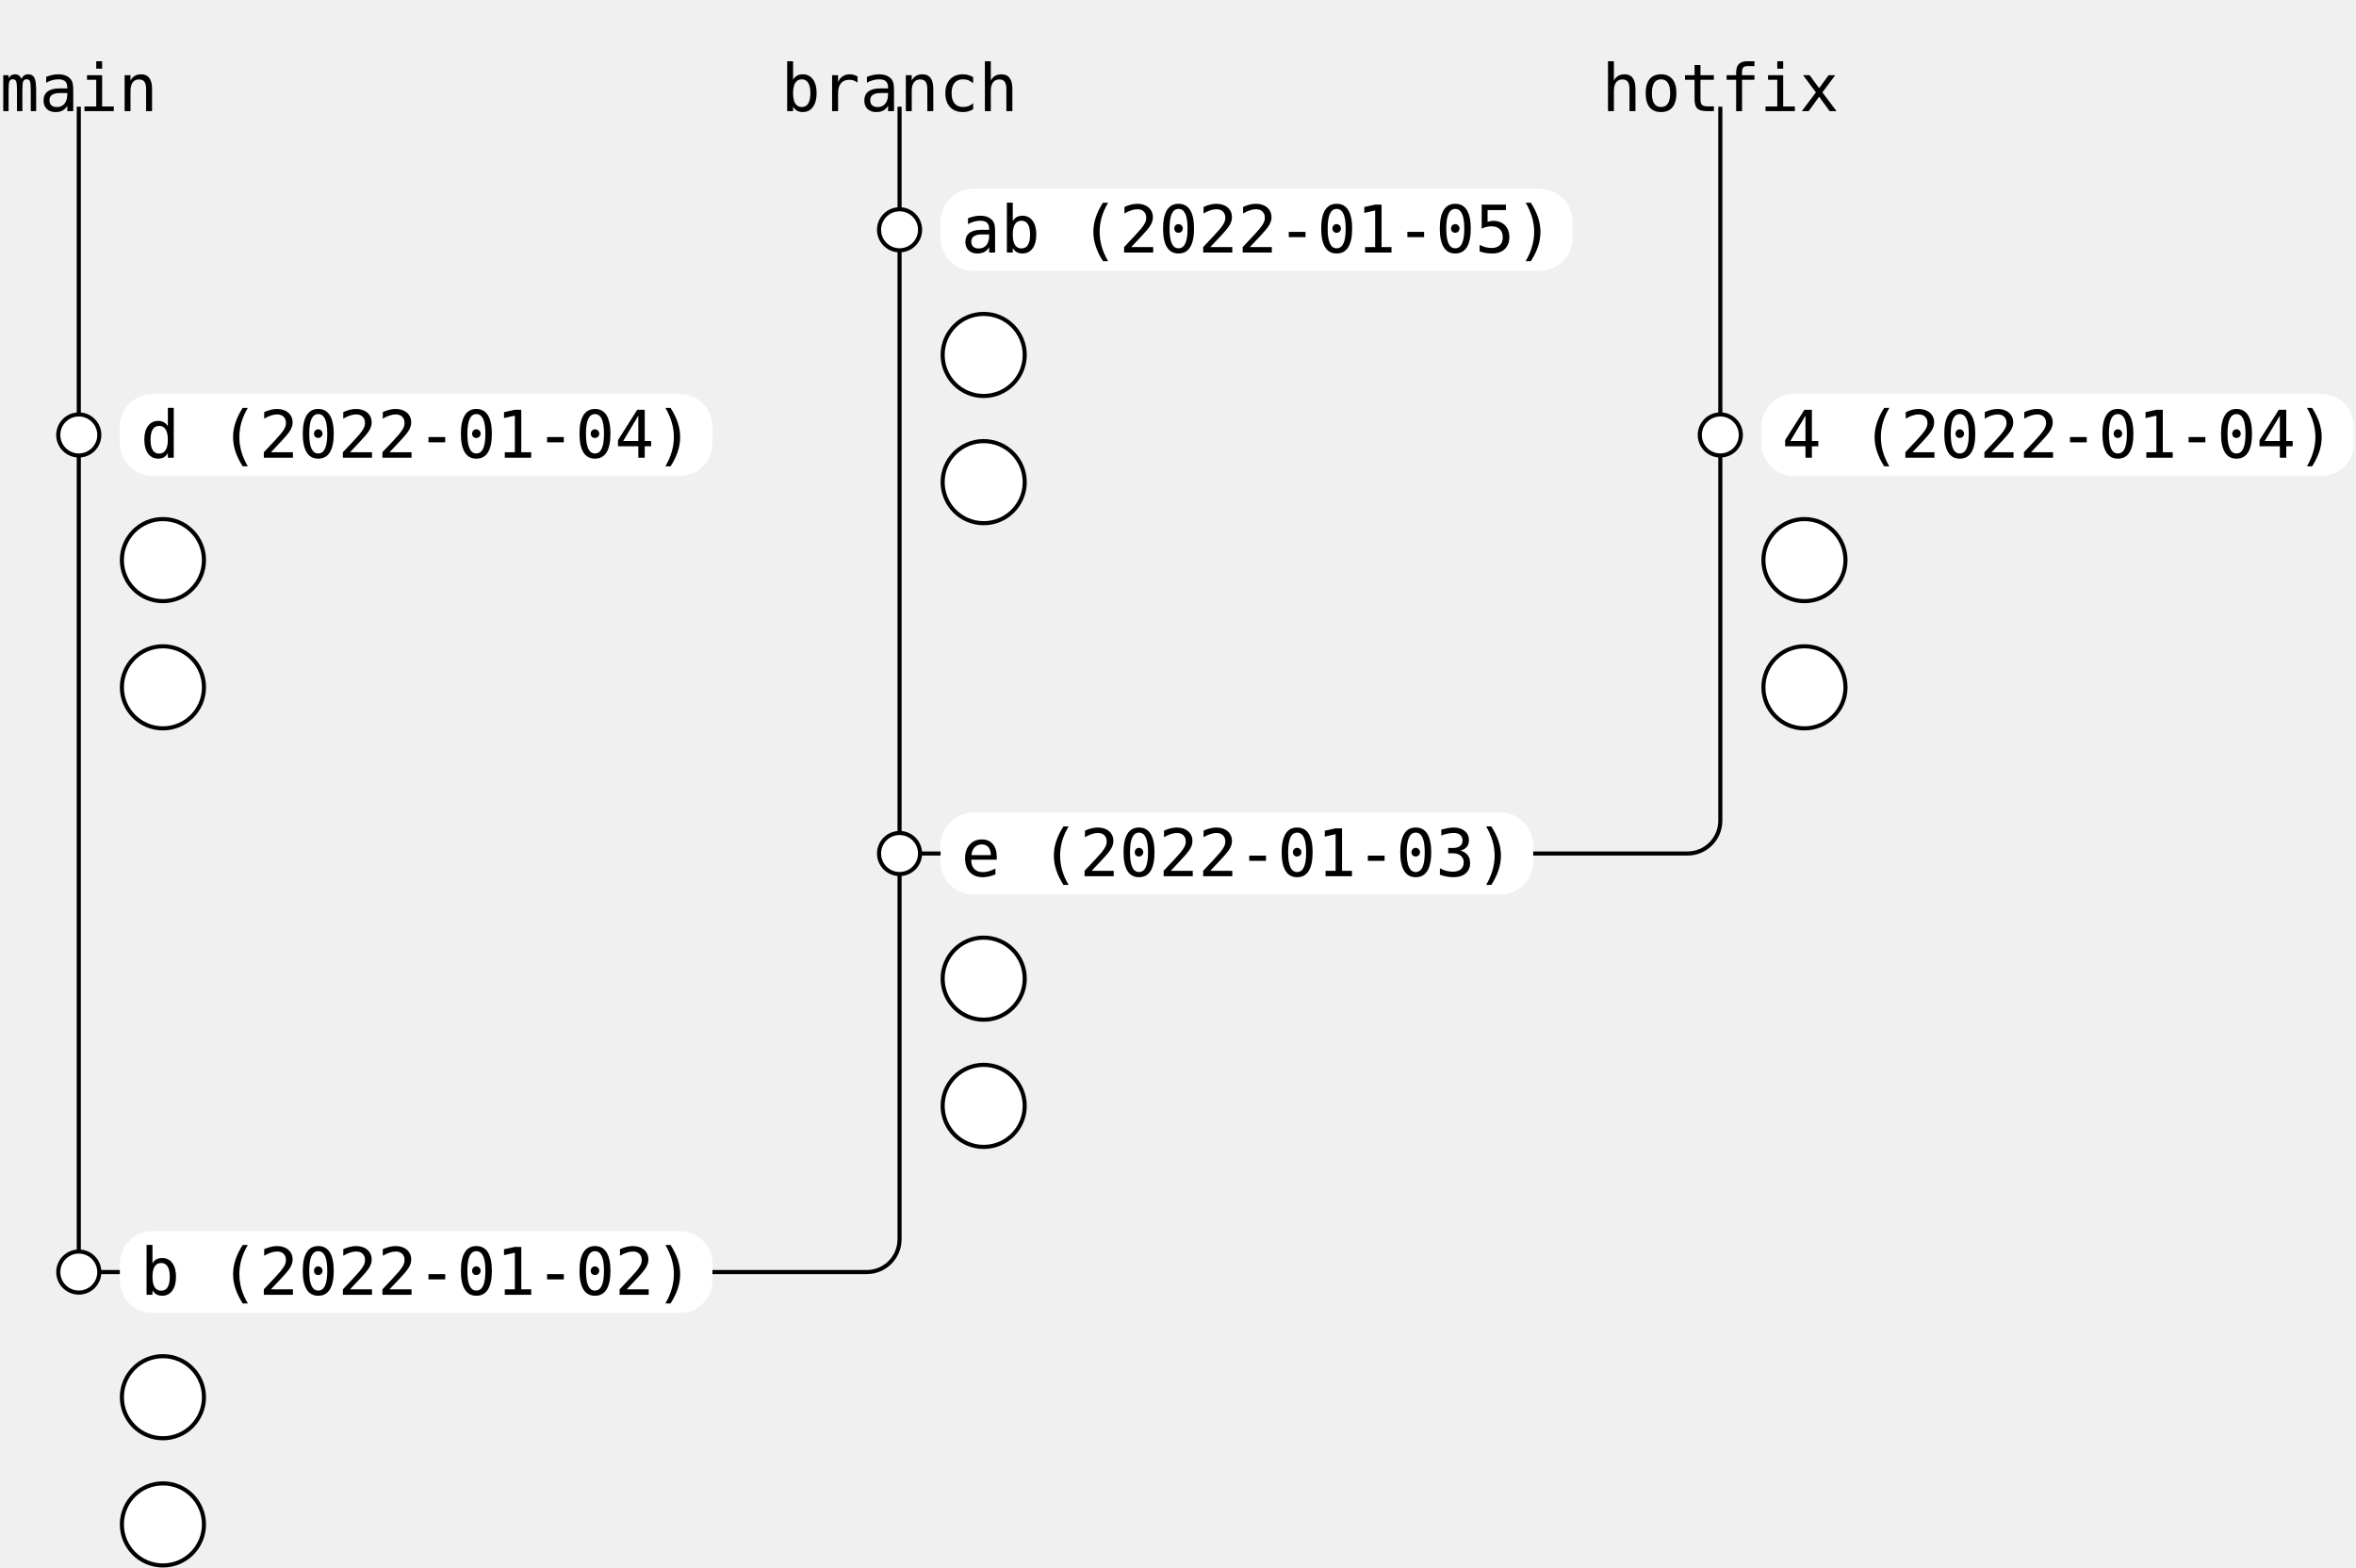
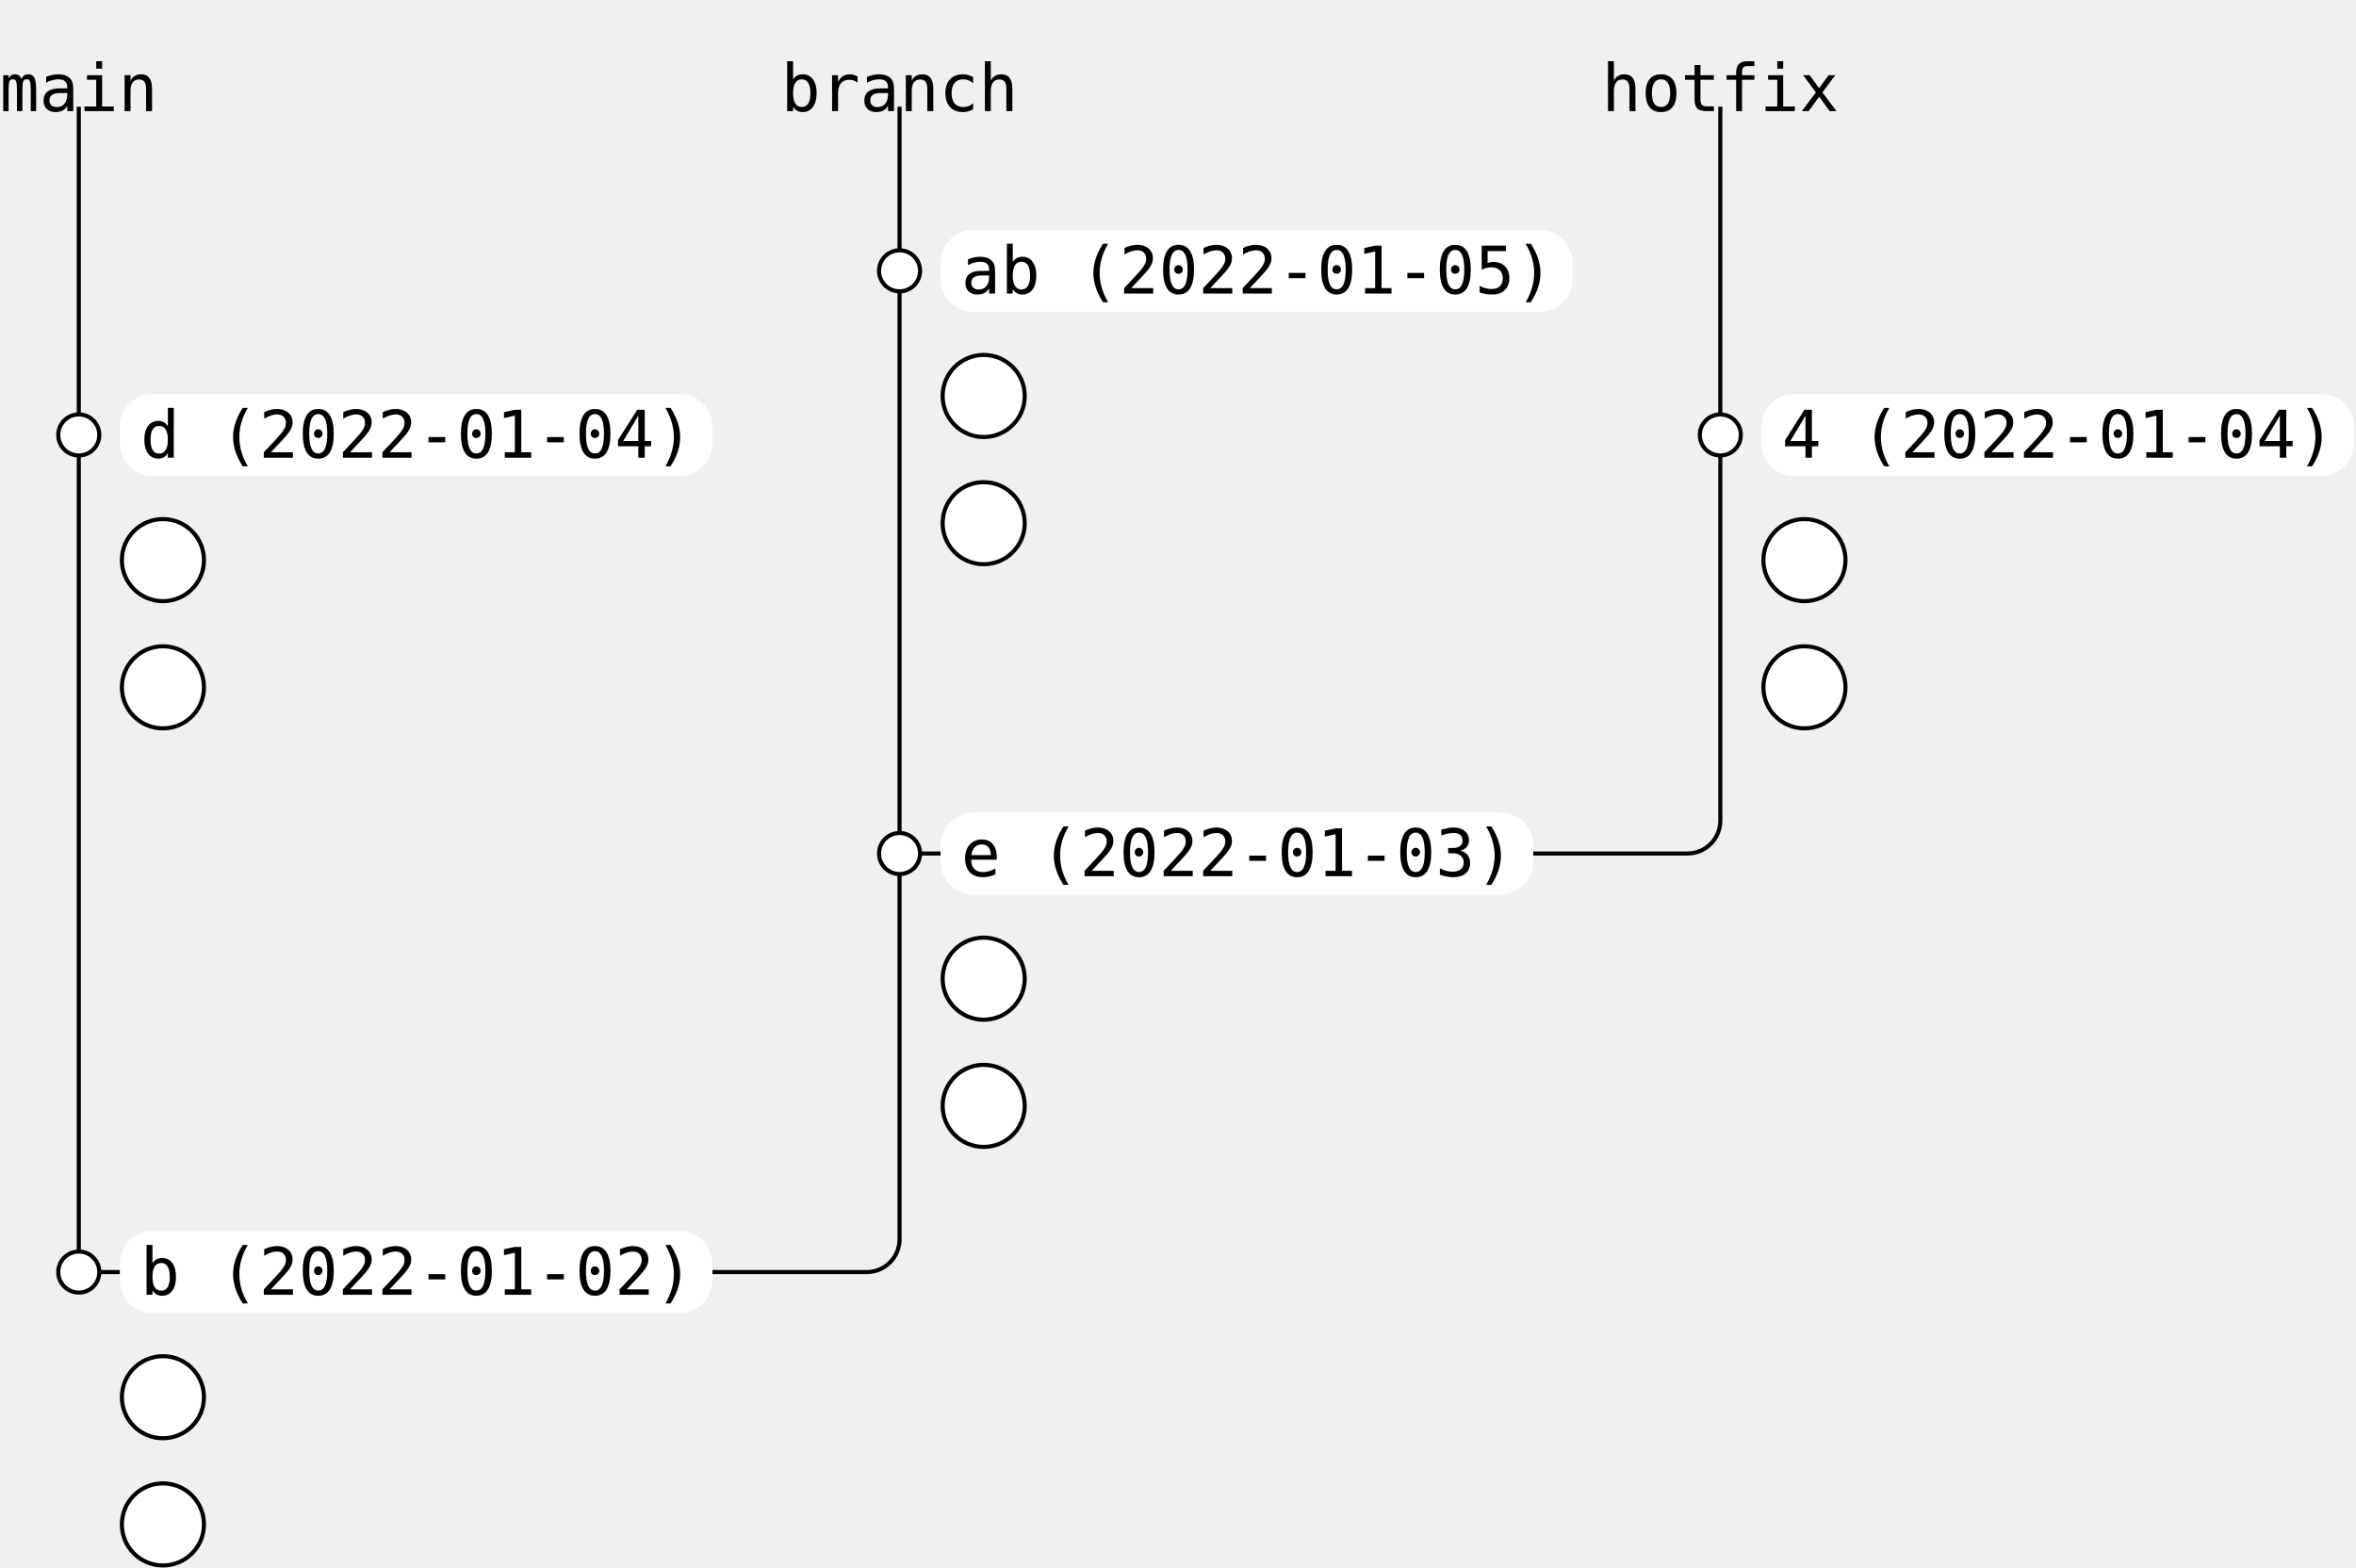
<svg xmlns="http://www.w3.org/2000/svg" width="574.1" height="382.0" viewBox="-19.20 -26.00 574.10 382.00">
  <g>
-     <path d="M 200.00 0.00 L 200.00 30.00" stroke="black" stroke-width="1px" fill="transparent" />
+     <path d="M 200.00 0.00 L 200.00 40.00" stroke="black" stroke-width="1px" fill="transparent" />
    <path d="M 0.00 0.00 L 0.00 80.00" stroke="black" stroke-width="1px" fill="transparent" />
    <path d="M 400.00 0.00 L 400.00 80.00" stroke="black" stroke-width="1px" fill="transparent" />
-     <path d="M 200.00 30.00 L 200.00 182.00" stroke="black" stroke-width="1px" fill="transparent" />
+     <path d="M 200.00 40.00 L 200.00 182.00" stroke="black" stroke-width="1px" fill="transparent" />
    <path d="M 0.00 80.00 L 0.00 284.00" stroke="black" stroke-width="1px" fill="transparent" />
    <path d="M 0.00 284.00 L 192.00 284.00 A 8.00 8.00 0 0 0 200.00 276.00 L 200.00 182.00" stroke="black" stroke-width="1px" fill="transparent" />
    <path d="M 200.00 182.00 L 392.00 182.00 A 8.00 8.00 0 0 0 400.00 174.00 L 400.00 80.00" stroke="black" stroke-width="1px" fill="transparent" />
  </g>
  <text x="0.0" y="-10" text-anchor="middle" dominant-baseline="text-top" font-family="monospace" font-size="16.0" font-weight="normal">main</text>
  <text x="200.0" y="-10" text-anchor="middle" dominant-baseline="text-top" font-family="monospace" font-size="16.0" font-weight="normal">branch</text>
  <text x="400.0" y="-10" text-anchor="middle" dominant-baseline="text-top" font-family="monospace" font-size="16.0" font-weight="normal">hotfix</text>
-   <circle cx="200.0" cy="30.0" r="5" stroke="black" stroke-width="1px" fill="white" />
-   <rect x="210.0" y="20.0" width="154.0" height="20.0" stroke="transparent" stroke-width="1px" fill="white" rx="8" ry="8" />
-   <text x="215.0" y="30.0" text-anchor="start" dominant-baseline="central" font-family="monospace" font-size="16.0" font-weight="normal">ab (2022-01-05)</text>
-   <g transform="translate(220.5, 60.5)">
+   <circle cx="200.0" cy="40" r="5" stroke="black" stroke-width="1px" fill="white" />
+   <rect x="210.0" y="30.0" width="154.0" height="20.0" stroke="transparent" stroke-width="1px" fill="white" rx="8" ry="8" />
+   <text x="215.0" y="40" text-anchor="start" dominant-baseline="central" font-family="monospace" font-size="16.0" font-weight="normal">ab (2022-01-05)</text>
+   <g transform="translate(220.5, 70.5)">
    <circle cx="0" cy="0" r="10" stroke="black" stroke-width="1px" fill="white" />
  </g>
-   <g transform="translate(220.5, 91.5)">
+   <g transform="translate(220.5, 101.5)">
    <circle cx="0" cy="0" r="10" stroke="black" stroke-width="1px" fill="white" />
  </g>
  <circle cx="0.0" cy="80.0" r="5" stroke="black" stroke-width="1px" fill="white" />
  <rect x="10.0" y="70.0" width="144.4" height="20.0" stroke="transparent" stroke-width="1px" fill="white" rx="8" ry="8" />
  <text x="15.0" y="80.0" text-anchor="start" dominant-baseline="central" font-family="monospace" font-size="16.0" font-weight="normal">d (2022-01-04)</text>
  <g transform="translate(20.5, 110.5)">
    <circle cx="0" cy="0" r="10" stroke="black" stroke-width="1px" fill="white" />
  </g>
  <g transform="translate(20.5, 141.5)">
    <circle cx="0" cy="0" r="10" stroke="black" stroke-width="1px" fill="white" />
  </g>
  <circle cx="400.0" cy="80.0" r="5" stroke="black" stroke-width="1px" fill="white" />
  <rect x="410.0" y="70.0" width="144.4" height="20.0" stroke="transparent" stroke-width="1px" fill="white" rx="8" ry="8" />
  <text x="415.0" y="80.0" text-anchor="start" dominant-baseline="central" font-family="monospace" font-size="16.0" font-weight="normal">4 (2022-01-04)</text>
  <g transform="translate(420.5, 110.5)">
    <circle cx="0" cy="0" r="10" stroke="black" stroke-width="1px" fill="white" />
  </g>
  <g transform="translate(420.5, 141.5)">
    <circle cx="0" cy="0" r="10" stroke="black" stroke-width="1px" fill="white" />
  </g>
  <circle cx="200.0" cy="182.0" r="5" stroke="black" stroke-width="1px" fill="white" />
  <rect x="210.0" y="172.0" width="144.4" height="20.0" stroke="transparent" stroke-width="1px" fill="white" rx="8" ry="8" />
  <text x="215.0" y="182.0" text-anchor="start" dominant-baseline="central" font-family="monospace" font-size="16.0" font-weight="normal">e (2022-01-03)</text>
  <g transform="translate(220.5, 212.5)">
    <circle cx="0" cy="0" r="10" stroke="black" stroke-width="1px" fill="white" />
  </g>
  <g transform="translate(220.5, 243.5)">
    <circle cx="0" cy="0" r="10" stroke="black" stroke-width="1px" fill="white" />
  </g>
  <circle cx="0.0" cy="284.0" r="5" stroke="black" stroke-width="1px" fill="white" />
  <rect x="10.0" y="274.0" width="144.4" height="20.0" stroke="transparent" stroke-width="1px" fill="white" rx="8" ry="8" />
  <text x="15.0" y="284.0" text-anchor="start" dominant-baseline="central" font-family="monospace" font-size="16.0" font-weight="normal">b (2022-01-02)</text>
  <g transform="translate(20.5, 314.5)">
    <circle cx="0" cy="0" r="10" stroke="black" stroke-width="1px" fill="white" />
  </g>
  <g transform="translate(20.5, 345.5)">
    <circle cx="0" cy="0" r="10" stroke="black" stroke-width="1px" fill="white" />
  </g>
</svg>
